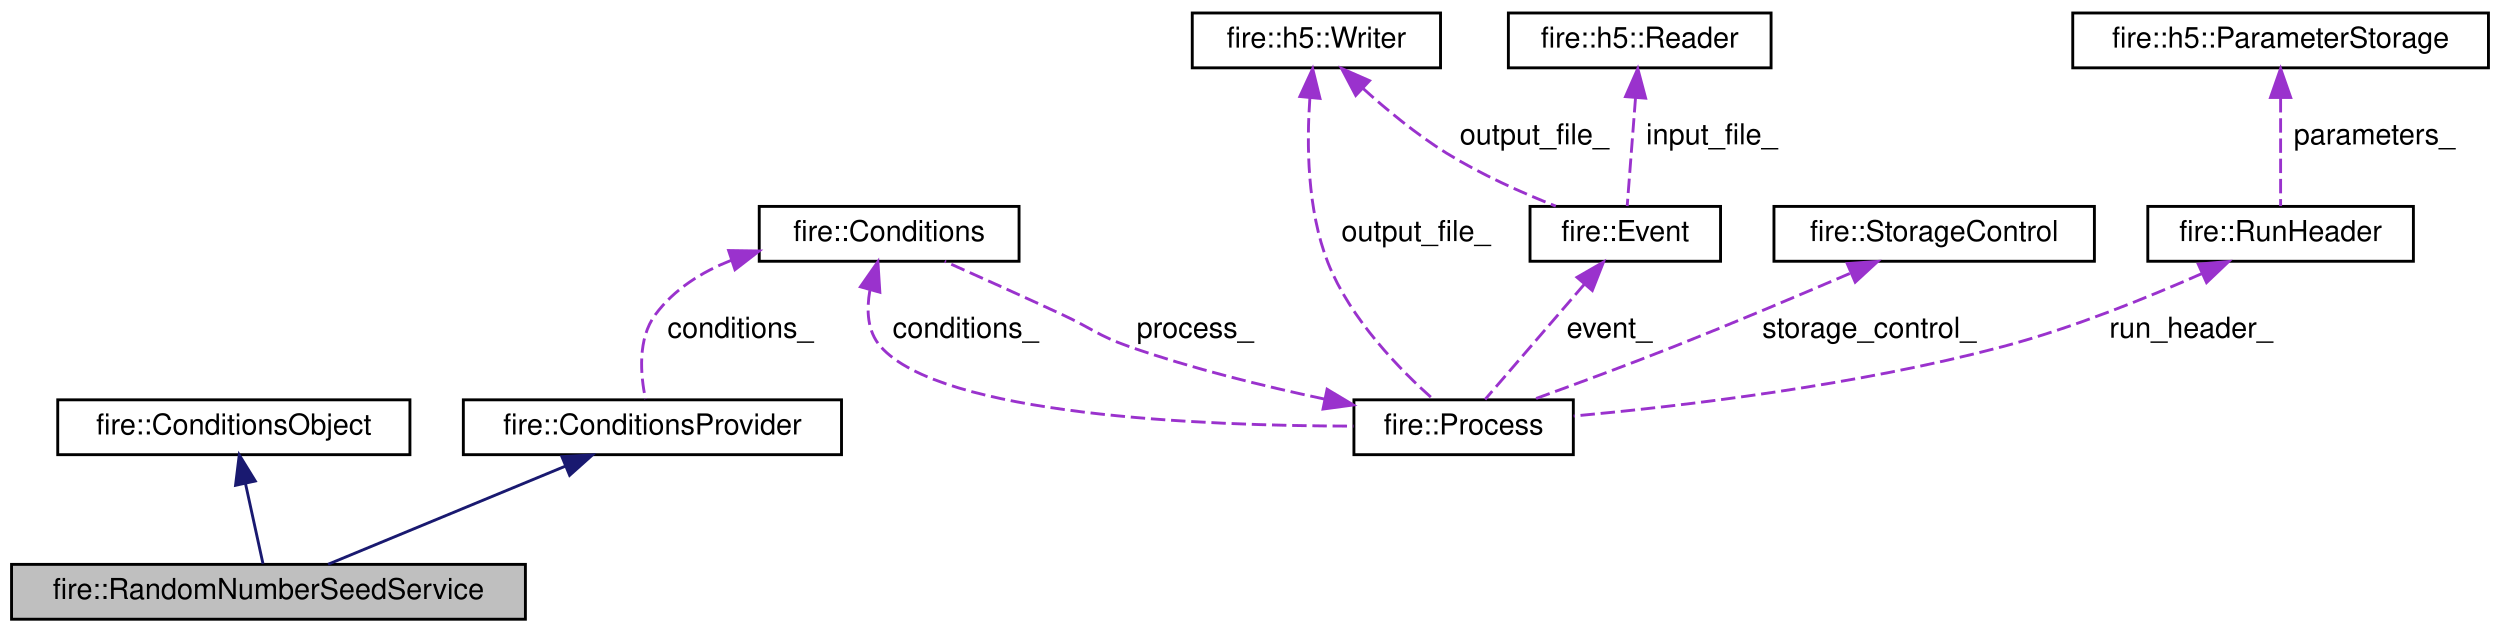
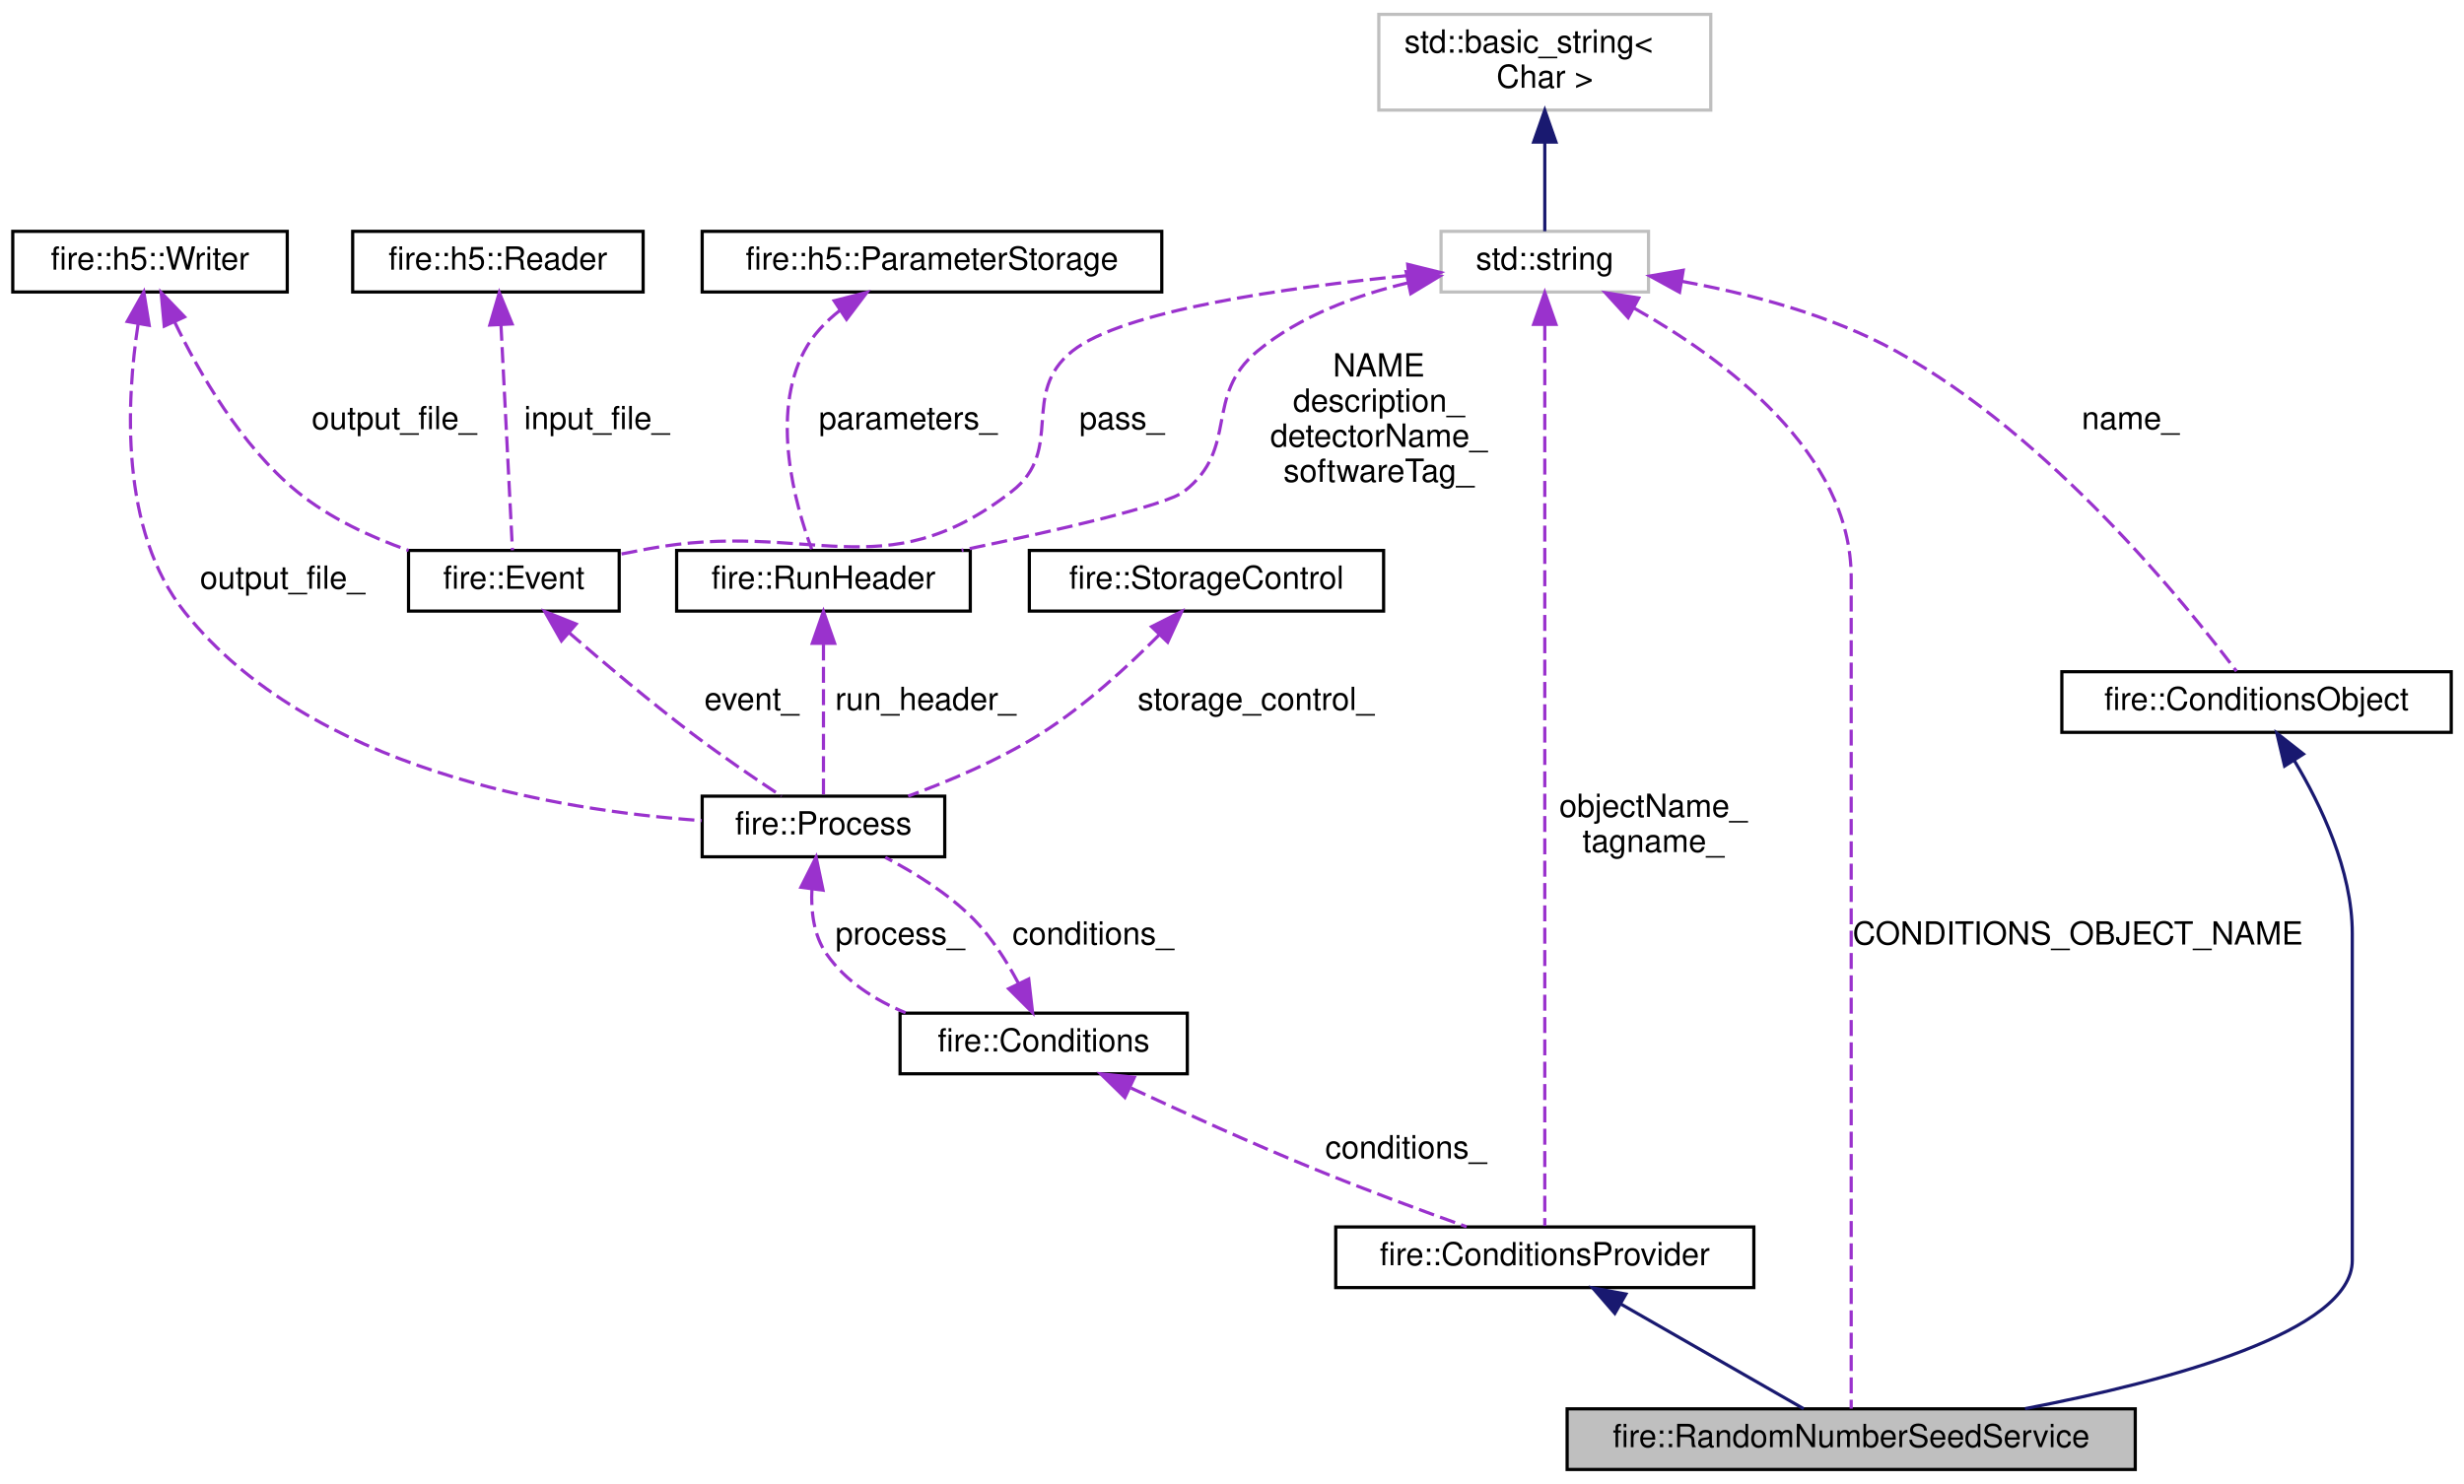
- <svg xmlns="http://www.w3.org/2000/svg" xmlns:xlink="http://www.w3.org/1999/xlink" width="866pt" height="219pt" viewBox="0.00 0.00 866.00 219.00">
-   <g id="graph0" class="graph" transform="scale(1 1) rotate(0) translate(4 215)">
+ <svg xmlns="http://www.w3.org/2000/svg" xmlns:xlink="http://www.w3.org/1999/xlink" width="772pt" height="465pt" viewBox="0.00 0.00 772.00 465.00">
+   <g id="graph0" class="graph" transform="scale(1 1) rotate(0) translate(4 461)">
    <g id="node1" class="node">
      <g id="a_node1">
        <a xlink:title="System for consistent seeding of random number generators.">
-           <polygon fill="#bfbfbf" stroke="black" points="0,-0.5 0,-19.5 178,-19.5 178,-0.5 0,-0.5" />
-           <text text-anchor="middle" x="89" y="-7.5" font-family="Helvetica,sans-Serif" font-size="10.00">fire::RandomNumberSeedService</text>
+           <polygon fill="#bfbfbf" stroke="black" points="487,-0.5 487,-19.5 665,-19.5 665,-0.5 487,-0.5" />
+           <text text-anchor="middle" x="576" y="-7.5" font-family="Helvetica,sans-Serif" font-size="10.00">fire::RandomNumberSeedService</text>
        </a>
      </g>
    </g>
    <g id="node2" class="node">
      <g id="a_node2">
        <a xlink:href="classfire_1_1ConditionsObject.html" target="_top" xlink:title="Base class for all conditions objects, very simple.">
-           <polygon fill="none" stroke="black" points="16,-57.5 16,-76.5 138,-76.5 138,-57.5 16,-57.5" />
-           <text text-anchor="middle" x="77" y="-64.5" font-family="Helvetica,sans-Serif" font-size="10.00">fire::ConditionsObject</text>
+           <polygon fill="none" stroke="black" points="642,-231.5 642,-250.5 764,-250.5 764,-231.5 642,-231.5" />
+           <text text-anchor="middle" x="703" y="-238.5" font-family="Helvetica,sans-Serif" font-size="10.00">fire::ConditionsObject</text>
        </a>
      </g>
    </g>
    <g id="edge1" class="edge">
-       <path fill="none" stroke="midnightblue" d="M81.05,-47.42C83.1,-38.05 85.48,-27.14 87.1,-19.71" />
-       <polygon fill="midnightblue" stroke="midnightblue" points="77.59,-46.89 78.88,-57.41 84.43,-48.38 77.59,-46.89" />
+       <path fill="none" stroke="midnightblue" d="M714.81,-222.7C723.21,-208.72 733,-188.19 733,-168.5 733,-168.5 733,-168.5 733,-66 733,-43.69 675.82,-28.28 630.47,-19.56" />
+       <polygon fill="midnightblue" stroke="midnightblue" points="711.79,-220.93 709.36,-231.24 717.69,-224.7 711.79,-220.93" />
    </g>
    <g id="node3" class="node">
      <g id="a_node3">
+         <a xlink:title=" ">
+           <polygon fill="none" stroke="#bfbfbf" points="447.5,-369.5 447.5,-388.5 512.5,-388.5 512.5,-369.5 447.5,-369.5" />
+           <text text-anchor="middle" x="480" y="-376.5" font-family="Helvetica,sans-Serif" font-size="10.00">std::string</text>
+         </a>
+       </g>
+     </g>
+     <g id="edge18" class="edge">
+       <path fill="none" stroke="#9a32cd" stroke-dasharray="5,2" d="M508.07,-364.38C536.4,-348.44 576,-319.16 576,-280 576,-280 576,-280 576,-66 576,-49.58 576,-30.39 576,-19.57" />
+       <polygon fill="#9a32cd" stroke="#9a32cd" points="506.12,-361.46 498.97,-369.27 509.43,-367.62 506.12,-361.46" />
+       <text text-anchor="middle" x="647" y="-165" font-family="Helvetica,sans-Serif" font-size="10.00"> CONDITIONS_OBJECT_NAME</text>
+     </g>
+     <g id="edge2" class="edge">
+       <path fill="none" stroke="#9a32cd" stroke-dasharray="5,2" d="M522.95,-372.83C544.11,-368.98 569.43,-362.34 590,-351 638.45,-324.28 681.12,-271.4 696.71,-250.65" />
+       <polygon fill="#9a32cd" stroke="#9a32cd" points="522.22,-369.41 512.93,-374.51 523.37,-376.31 522.22,-369.41" />
+       <text text-anchor="middle" x="663.5" y="-326.5" font-family="Helvetica,sans-Serif" font-size="10.00"> name_</text>
+     </g>
+     <g id="node5" class="node">
+       <g id="a_node5">
        <a xlink:href="classfire_1_1ConditionsProvider.html" target="_top" xlink:title="Base class for all providers of conditions objects.">
-           <polygon fill="none" stroke="black" points="156.5,-57.5 156.5,-76.5 287.5,-76.5 287.5,-57.5 156.5,-57.5" />
-           <text text-anchor="middle" x="222" y="-64.5" font-family="Helvetica,sans-Serif" font-size="10.00">fire::ConditionsProvider</text>
-         </a>
-       </g>
-     </g>
-     <g id="edge2" class="edge">
-       <path fill="none" stroke="midnightblue" d="M191.8,-53.51C166.69,-43.13 131.64,-28.63 109.64,-19.53" />
-       <polygon fill="midnightblue" stroke="midnightblue" points="190.64,-56.82 201.22,-57.41 193.32,-50.35 190.64,-56.82" />
+           <polygon fill="none" stroke="black" points="414.5,-57.5 414.5,-76.5 545.5,-76.5 545.5,-57.5 414.5,-57.5" />
+           <text text-anchor="middle" x="480" y="-64.5" font-family="Helvetica,sans-Serif" font-size="10.00">fire::ConditionsProvider</text>
+         </a>
+       </g>
+     </g>
+     <g id="edge17" class="edge">
+       <path fill="none" stroke="#9a32cd" stroke-dasharray="5,2" d="M480,-359.28C480,-339.55 480,-307.59 480,-280 480,-280 480,-280 480,-133 480,-112.91 480,-89.33 480,-76.83" />
+       <polygon fill="#9a32cd" stroke="#9a32cd" points="476.5,-359.35 480,-369.35 483.5,-359.35 476.5,-359.35" />
+       <text text-anchor="middle" x="514" y="-205" font-family="Helvetica,sans-Serif" font-size="10.00"> objectName_</text>
+       <text text-anchor="middle" x="514" y="-194" font-family="Helvetica,sans-Serif" font-size="10.00">tagname_</text>
+     </g>
+     <g id="node10" class="node">
+       <g id="a_node10">
+         <a xlink:href="classfire_1_1Event.html" target="_top" xlink:title="Event class for interfacing with processors.">
+           <polygon fill="none" stroke="black" points="124,-269.5 124,-288.5 190,-288.5 190,-269.5 124,-269.5" />
+           <text text-anchor="middle" x="157" y="-276.5" font-family="Helvetica,sans-Serif" font-size="10.00">fire::Event</text>
+         </a>
+       </g>
+     </g>
+     <g id="edge13" class="edge">
+       <path fill="none" stroke="#9a32cd" stroke-dasharray="5,2" d="M437.08,-374.65C399.31,-370.92 347.93,-363.67 332,-351 315.33,-337.74 329.83,-320.06 313,-307 272.47,-275.56 249.43,-298.38 199,-289 196.21,-288.48 193.33,-287.92 190.44,-287.34" />
+       <polygon fill="#9a32cd" stroke="#9a32cd" points="437.05,-378.16 447.33,-375.61 437.7,-371.2 437.05,-378.16" />
+       <text text-anchor="middle" x="347.5" y="-326.5" font-family="Helvetica,sans-Serif" font-size="10.00"> pass_</text>
+     </g>
+     <g id="node12" class="node">
+       <g id="a_node12">
+         <a xlink:href="classfire_1_1RunHeader.html" target="_top" xlink:title="Container for run parameters.">
+           <polygon fill="none" stroke="black" points="208,-269.5 208,-288.5 300,-288.5 300,-269.5 208,-269.5" />
+           <text text-anchor="middle" x="254" y="-276.5" font-family="Helvetica,sans-Serif" font-size="10.00">fire::RunHeader</text>
+         </a>
+       </g>
+     </g>
+     <g id="edge15" class="edge">
+       <path fill="none" stroke="#9a32cd" stroke-dasharray="5,2" d="M437.25,-372.39C421.05,-368.53 403.33,-362.01 390,-351 372.99,-336.95 384.41,-320.56 367,-307 361.31,-302.57 326.72,-294.66 297.29,-288.55" />
+       <polygon fill="#9a32cd" stroke="#9a32cd" points="436.57,-375.83 447.08,-374.47 438.01,-368.98 436.57,-375.83" />
+       <text text-anchor="middle" x="428" y="-343" font-family="Helvetica,sans-Serif" font-size="10.00"> NAME</text>
+       <text text-anchor="middle" x="428" y="-332" font-family="Helvetica,sans-Serif" font-size="10.00">description_</text>
+       <text text-anchor="middle" x="428" y="-321" font-family="Helvetica,sans-Serif" font-size="10.00">detectorName_</text>
+       <text text-anchor="middle" x="428" y="-310" font-family="Helvetica,sans-Serif" font-size="10.00">softwareTag_</text>
    </g>
    <g id="node4" class="node">
      <g id="a_node4">
-         <a xlink:href="classfire_1_1Conditions.html" target="_top" xlink:title="Container and cache for conditions and conditions providers.">
-           <polygon fill="none" stroke="black" points="259,-124.5 259,-143.5 349,-143.5 349,-124.5 259,-124.5" />
-           <text text-anchor="middle" x="304" y="-131.5" font-family="Helvetica,sans-Serif" font-size="10.00">fire::Conditions</text>
+         <a xlink:title=" ">
+           <polygon fill="none" stroke="#bfbfbf" points="428,-426.5 428,-456.5 532,-456.5 532,-426.5 428,-426.5" />
+           <text text-anchor="start" x="436" y="-444.5" font-family="Helvetica,sans-Serif" font-size="10.00">std::basic_string&lt;</text>
+           <text text-anchor="middle" x="480" y="-433.5" font-family="Helvetica,sans-Serif" font-size="10.00"> Char &gt;</text>
        </a>
      </g>
    </g>
    <g id="edge3" class="edge">
-       <path fill="none" stroke="#9a32cd" stroke-dasharray="5,2" d="M249.4,-124.87C239.12,-120.83 229.55,-114.85 223,-106 216.79,-97.62 217.87,-85.11 219.6,-76.76" />
-       <polygon fill="#9a32cd" stroke="#9a32cd" points="248.39,-128.22 258.98,-128.06 250.6,-121.58 248.39,-128.22" />
-       <text text-anchor="middle" x="252.5" y="-98" font-family="Helvetica,sans-Serif" font-size="10.00"> conditions_</text>
-     </g>
-     <g id="node5" class="node">
-       <g id="a_node5">
-         <a xlink:href="classfire_1_1Process.html" target="_top" xlink:title=" ">
-           <polygon fill="none" stroke="black" points="465,-57.5 465,-76.5 541,-76.5 541,-57.5 465,-57.5" />
-           <text text-anchor="middle" x="503" y="-64.5" font-family="Helvetica,sans-Serif" font-size="10.00">fire::Process</text>
-         </a>
-       </g>
-     </g>
-     <g id="edge7" class="edge">
-       <path fill="none" stroke="#9a32cd" stroke-dasharray="5,2" d="M297.32,-114.39C296.11,-107.56 296.42,-100.23 301,-95 321.86,-71.17 412.31,-67.47 464.83,-67.39" />
-       <polygon fill="#9a32cd" stroke="#9a32cd" points="294.04,-115.65 300.11,-124.34 300.78,-113.76 294.04,-115.65" />
-       <text text-anchor="middle" x="330.5" y="-98" font-family="Helvetica,sans-Serif" font-size="10.00"> conditions_</text>
+       <path fill="none" stroke="midnightblue" d="M480,-416.35C480,-406.51 480,-395.78 480,-388.54" />
+       <polygon fill="midnightblue" stroke="midnightblue" points="476.5,-416.47 480,-426.47 483.5,-416.47 476.5,-416.47" />
    </g>
    <g id="edge4" class="edge">
-       <path fill="none" stroke="#9a32cd" stroke-dasharray="5,2" d="M454.77,-76.77C433.66,-81.24 408.8,-87.35 387,-95 376.31,-98.75 374.28,-101.23 364,-106 350.43,-112.3 335.03,-119.22 323.24,-124.48" />
-       <polygon fill="#9a32cd" stroke="#9a32cd" points="455.7,-80.16 464.79,-74.72 454.29,-73.3 455.7,-80.16" />
-       <text text-anchor="middle" x="410" y="-98" font-family="Helvetica,sans-Serif" font-size="10.00"> process_</text>
+       <path fill="none" stroke="midnightblue" d="M503.75,-52.39C521.7,-42.11 545.79,-28.31 561.11,-19.53" />
+       <polygon fill="midnightblue" stroke="midnightblue" points="501.94,-49.4 495,-57.41 505.42,-55.47 501.94,-49.4" />
    </g>
    <g id="node6" class="node">
      <g id="a_node6">
-         <a xlink:href="classfire_1_1h5_1_1Writer.html" target="_top" xlink:title="A HighFive::File specialized to fire's usecase.">
-           <polygon fill="none" stroke="black" points="409,-191.5 409,-210.5 495,-210.5 495,-191.5 409,-191.5" />
-           <text text-anchor="middle" x="452" y="-198.5" font-family="Helvetica,sans-Serif" font-size="10.00">fire::h5::Writer</text>
+         <a xlink:href="classfire_1_1Conditions.html" target="_top" xlink:title="Container and cache for conditions and conditions providers.">
+           <polygon fill="none" stroke="black" points="278,-124.5 278,-143.5 368,-143.5 368,-124.5 278,-124.5" />
+           <text text-anchor="middle" x="323" y="-131.5" font-family="Helvetica,sans-Serif" font-size="10.00">fire::Conditions</text>
        </a>
      </g>
    </g>
    <g id="edge5" class="edge">
-       <path fill="none" stroke="#9a32cd" stroke-dasharray="5,2" d="M449.74,-181.08C448.61,-165.26 448.75,-142.4 456,-124 463.73,-104.4 481.19,-86.67 492.52,-76.63" />
-       <polygon fill="#9a32cd" stroke="#9a32cd" points="446.27,-181.57 450.71,-191.19 453.24,-180.9 446.27,-181.57" />
-       <text text-anchor="middle" x="486.5" y="-131.5" font-family="Helvetica,sans-Serif" font-size="10.00"> output_file_</text>
+       <path fill="none" stroke="#9a32cd" stroke-dasharray="5,2" d="M350.33,-120.05C366.66,-112.46 387.87,-102.85 407,-95 423,-88.43 441.25,-81.68 455.5,-76.57" />
+       <polygon fill="#9a32cd" stroke="#9a32cd" points="348.44,-117.07 340.86,-124.48 351.41,-123.41 348.44,-117.07" />
+       <text text-anchor="middle" x="436.5" y="-98" font-family="Helvetica,sans-Serif" font-size="10.00"> conditions_</text>
+     </g>
+     <g id="node7" class="node">
+       <g id="a_node7">
+         <a xlink:href="classfire_1_1Process.html" target="_top" xlink:title=" ">
+           <polygon fill="none" stroke="black" points="216,-192.5 216,-211.5 292,-211.5 292,-192.5 216,-192.5" />
+           <text text-anchor="middle" x="254" y="-199.5" font-family="Helvetica,sans-Serif" font-size="10.00">fire::Process</text>
+         </a>
+       </g>
+     </g>
+     <g id="edge9" class="edge">
+       <path fill="none" stroke="#9a32cd" stroke-dasharray="5,2" d="M315.06,-152.9C311.44,-159.73 306.69,-167.24 301,-173 293.12,-180.97 282.52,-187.55 273.38,-192.31" />
+       <polygon fill="#9a32cd" stroke="#9a32cd" points="318.31,-154.2 319.52,-143.68 312.01,-151.15 318.31,-154.2" />
+       <text text-anchor="middle" x="338.5" y="-165" font-family="Helvetica,sans-Serif" font-size="10.00"> conditions_</text>
+     </g>
+     <g id="edge6" class="edge">
+       <path fill="none" stroke="#9a32cd" stroke-dasharray="5,2" d="M250.39,-182.39C250.03,-175.44 250.93,-167.83 255,-162 260.96,-153.46 270.08,-147.62 279.72,-143.63" />
+       <polygon fill="#9a32cd" stroke="#9a32cd" points="246.93,-182.95 251.7,-192.41 253.87,-182.04 246.93,-182.95" />
+       <text text-anchor="middle" x="278" y="-165" font-family="Helvetica,sans-Serif" font-size="10.00"> process_</text>
    </g>
    <g id="node8" class="node">
      <g id="a_node8">
-         <a xlink:href="classfire_1_1Event.html" target="_top" xlink:title="Event class for interfacing with processors.">
-           <polygon fill="none" stroke="black" points="526,-124.5 526,-143.5 592,-143.5 592,-124.5 526,-124.5" />
-           <text text-anchor="middle" x="559" y="-131.5" font-family="Helvetica,sans-Serif" font-size="10.00">fire::Event</text>
-         </a>
-       </g>
-     </g>
-     <g id="edge10" class="edge">
-       <path fill="none" stroke="#9a32cd" stroke-dasharray="5,2" d="M468.09,-184.42C476.3,-177.01 486.71,-168.4 497,-162 508.87,-154.63 523.1,-148.27 534.93,-143.59" />
-       <polygon fill="#9a32cd" stroke="#9a32cd" points="465.63,-181.93 460.7,-191.31 470.41,-187.05 465.63,-181.93" />
-       <text text-anchor="middle" x="527.5" y="-165" font-family="Helvetica,sans-Serif" font-size="10.00"> output_file_</text>
-     </g>
-     <g id="node7" class="node">
-       <g id="a_node7">
-         <a xlink:href="classfire_1_1StorageControl.html" target="_top" xlink:title="Isolation of voting system deciding if events should be kept.">
-           <polygon fill="none" stroke="black" points="610.5,-124.5 610.5,-143.5 721.5,-143.5 721.5,-124.5 610.5,-124.5" />
-           <text text-anchor="middle" x="666" y="-131.5" font-family="Helvetica,sans-Serif" font-size="10.00">fire::StorageControl</text>
-         </a>
-       </g>
-     </g>
-     <g id="edge6" class="edge">
-       <path fill="none" stroke="#9a32cd" stroke-dasharray="5,2" d="M636.78,-120.27C619.24,-112.72 596.43,-103.09 576,-95 559.79,-88.58 541.38,-81.78 527.11,-76.61" />
-       <polygon fill="#9a32cd" stroke="#9a32cd" points="635.87,-123.69 646.44,-124.44 638.65,-117.26 635.87,-123.69" />
-       <text text-anchor="middle" x="643.5" y="-98" font-family="Helvetica,sans-Serif" font-size="10.00"> storage_control_</text>
-     </g>
-     <g id="edge8" class="edge">
-       <path fill="none" stroke="#9a32cd" stroke-dasharray="5,2" d="M544.9,-116.63C533.95,-103.92 519.2,-86.8 510.43,-76.63" />
-       <polygon fill="#9a32cd" stroke="#9a32cd" points="542.27,-118.94 551.45,-124.23 547.57,-114.37 542.27,-118.94" />
-       <text text-anchor="middle" x="553.5" y="-98" font-family="Helvetica,sans-Serif" font-size="10.00"> event_</text>
+         <a xlink:href="classfire_1_1h5_1_1Writer.html" target="_top" xlink:title="Write the fire DataSets into a deterministic structure in the output HDF5 data file.">
+           <polygon fill="none" stroke="black" points="0,-369.5 0,-388.5 86,-388.5 86,-369.5 0,-369.5" />
+           <text text-anchor="middle" x="43" y="-376.5" font-family="Helvetica,sans-Serif" font-size="10.00">fire::h5::Writer</text>
+         </a>
+       </g>
+     </g>
+     <g id="edge7" class="edge">
+       <path fill="none" stroke="#9a32cd" stroke-dasharray="5,2" d="M39.26,-359.39C35.64,-335.7 33.33,-294.75 54,-269 93.25,-220.1 169.67,-207.09 215.84,-203.84" />
+       <polygon fill="#9a32cd" stroke="#9a32cd" points="35.86,-360.26 41.05,-369.5 42.75,-359.04 35.86,-360.26" />
+       <text text-anchor="middle" x="84.5" y="-276.5" font-family="Helvetica,sans-Serif" font-size="10.00"> output_file_</text>
+     </g>
+     <g id="edge12" class="edge">
+       <path fill="none" stroke="#9a32cd" stroke-dasharray="5,2" d="M50.73,-360.07C58.38,-344.19 71.49,-321.36 89,-307 99.12,-298.7 112.1,-292.71 124.01,-288.51" />
+       <polygon fill="#9a32cd" stroke="#9a32cd" points="47.46,-358.79 46.49,-369.34 53.83,-361.7 47.46,-358.79" />
+       <text text-anchor="middle" x="119.5" y="-326.5" font-family="Helvetica,sans-Serif" font-size="10.00"> output_file_</text>
    </g>
    <g id="node9" class="node">
      <g id="a_node9">
-         <a xlink:href="classfire_1_1h5_1_1Reader.html" target="_top" xlink:title="A HighFive::File specialized to fire's usecase.">
-           <polygon fill="none" stroke="black" points="518.5,-191.5 518.5,-210.5 609.5,-210.5 609.5,-191.5 518.5,-191.5" />
-           <text text-anchor="middle" x="564" y="-198.5" font-family="Helvetica,sans-Serif" font-size="10.00">fire::h5::Reader</text>
-         </a>
-       </g>
-     </g>
-     <g id="edge9" class="edge">
-       <path fill="none" stroke="#9a32cd" stroke-dasharray="5,2" d="M562.54,-181.04C561.59,-168.67 560.39,-153.12 559.66,-143.63" />
-       <polygon fill="#9a32cd" stroke="#9a32cd" points="559.07,-181.53 563.33,-191.23 566.05,-180.99 559.07,-181.53" />
-       <text text-anchor="middle" x="589" y="-165" font-family="Helvetica,sans-Serif" font-size="10.00"> input_file_</text>
-     </g>
-     <g id="node10" class="node">
-       <g id="a_node10">
-         <a xlink:href="classfire_1_1RunHeader.html" target="_top" xlink:title="Container for run parameters.">
-           <polygon fill="none" stroke="black" points="740,-124.5 740,-143.5 832,-143.5 832,-124.5 740,-124.5" />
-           <text text-anchor="middle" x="786" y="-131.5" font-family="Helvetica,sans-Serif" font-size="10.00">fire::RunHeader</text>
-         </a>
-       </g>
-     </g>
-     <g id="edge11" class="edge">
-       <path fill="none" stroke="#9a32cd" stroke-dasharray="5,2" d="M758.83,-120.27C739.92,-111.9 713.9,-101.36 690,-95 639.44,-81.54 579.29,-74.37 541.13,-70.88" />
-       <polygon fill="#9a32cd" stroke="#9a32cd" points="757.47,-123.5 768.03,-124.41 760.35,-117.11 757.47,-123.5" />
-       <text text-anchor="middle" x="755" y="-98" font-family="Helvetica,sans-Serif" font-size="10.00"> run_header_</text>
+         <a xlink:href="classfire_1_1StorageControl.html" target="_top" xlink:title="Isolation of voting system deciding if events should be kept.">
+           <polygon fill="none" stroke="black" points="318.5,-269.5 318.5,-288.5 429.5,-288.5 429.5,-269.5 318.5,-269.5" />
+           <text text-anchor="middle" x="374" y="-276.5" font-family="Helvetica,sans-Serif" font-size="10.00">fire::StorageControl</text>
+         </a>
+       </g>
+     </g>
+     <g id="edge8" class="edge">
+       <path fill="none" stroke="#9a32cd" stroke-dasharray="5,2" d="M359.25,-262.11C349.42,-252.2 335.81,-239.71 322,-231 309.15,-222.89 293.55,-216.27 280.54,-211.51" />
+       <polygon fill="#9a32cd" stroke="#9a32cd" points="356.8,-264.61 366.26,-269.39 361.85,-259.76 356.8,-264.61" />
+       <text text-anchor="middle" x="389.5" y="-238.5" font-family="Helvetica,sans-Serif" font-size="10.00"> storage_control_</text>
+     </g>
+     <g id="edge10" class="edge">
+       <path fill="none" stroke="#9a32cd" stroke-dasharray="5,2" d="M174.22,-262.79C185.12,-253.35 199.62,-241.14 213,-231 222.07,-224.13 232.68,-216.9 240.84,-211.51" />
+       <polygon fill="#9a32cd" stroke="#9a32cd" points="171.9,-260.16 166.67,-269.38 176.51,-265.44 171.9,-260.16" />
+       <text text-anchor="middle" x="231.5" y="-238.5" font-family="Helvetica,sans-Serif" font-size="10.00"> event_</text>
    </g>
    <g id="node11" class="node">
      <g id="a_node11">
+         <a xlink:href="classfire_1_1h5_1_1Reader.html" target="_top" xlink:title="Reading a file generated by fire.">
+           <polygon fill="none" stroke="black" points="106.5,-369.5 106.5,-388.5 197.5,-388.5 197.5,-369.5 106.5,-369.5" />
+           <text text-anchor="middle" x="152" y="-376.5" font-family="Helvetica,sans-Serif" font-size="10.00">fire::h5::Reader</text>
+         </a>
+       </g>
+     </g>
+     <g id="edge11" class="edge">
+       <path fill="none" stroke="#9a32cd" stroke-dasharray="5,2" d="M152.96,-359.22C154.04,-337.95 155.76,-304.22 156.56,-288.54" />
+       <polygon fill="#9a32cd" stroke="#9a32cd" points="149.46,-359.14 152.44,-369.3 156.45,-359.49 149.46,-359.14" />
+       <text text-anchor="middle" x="183" y="-326.5" font-family="Helvetica,sans-Serif" font-size="10.00"> input_file_</text>
+     </g>
+     <g id="edge14" class="edge">
+       <path fill="none" stroke="#9a32cd" stroke-dasharray="5,2" d="M254,-259.02C254,-243.74 254,-222.98 254,-211.5" />
+       <polygon fill="#9a32cd" stroke="#9a32cd" points="250.5,-259.4 254,-269.4 257.5,-259.4 250.5,-259.4" />
+       <text text-anchor="middle" x="286" y="-238.5" font-family="Helvetica,sans-Serif" font-size="10.00"> run_header_</text>
+     </g>
+     <g id="node13" class="node">
+       <g id="a_node13">
        <a xlink:href="classfire_1_1h5_1_1ParameterStorage.html" target="_top" xlink:title="Provides dynamic parameter storage by interfacing between a map to variants storing parameters and a ...">
-           <polygon fill="none" stroke="black" points="714,-191.5 714,-210.5 858,-210.5 858,-191.5 714,-191.5" />
-           <text text-anchor="middle" x="786" y="-198.5" font-family="Helvetica,sans-Serif" font-size="10.00">fire::h5::ParameterStorage</text>
-         </a>
-       </g>
-     </g>
-     <g id="edge12" class="edge">
-       <path fill="none" stroke="#9a32cd" stroke-dasharray="5,2" d="M786,-181.04C786,-168.67 786,-153.12 786,-143.63" />
-       <polygon fill="#9a32cd" stroke="#9a32cd" points="782.5,-181.23 786,-191.23 789.5,-181.23 782.5,-181.23" />
-       <text text-anchor="middle" x="818.5" y="-165" font-family="Helvetica,sans-Serif" font-size="10.00"> parameters_</text>
+           <polygon fill="none" stroke="black" points="216,-369.5 216,-388.5 360,-388.5 360,-369.5 216,-369.5" />
+           <text text-anchor="middle" x="288" y="-376.5" font-family="Helvetica,sans-Serif" font-size="10.00">fire::h5::ParameterStorage</text>
+         </a>
+       </g>
+     </g>
+     <g id="edge16" class="edge">
+       <path fill="none" stroke="#9a32cd" stroke-dasharray="5,2" d="M259.19,-363.76C254.69,-360.23 250.65,-355.99 248,-351 237.32,-330.9 245.09,-303.02 250.31,-288.92" />
+       <polygon fill="#9a32cd" stroke="#9a32cd" points="257.35,-366.74 267.61,-369.37 261.23,-360.91 257.35,-366.74" />
+       <text text-anchor="middle" x="280.5" y="-326.5" font-family="Helvetica,sans-Serif" font-size="10.00"> parameters_</text>
    </g>
  </g>
</svg>
